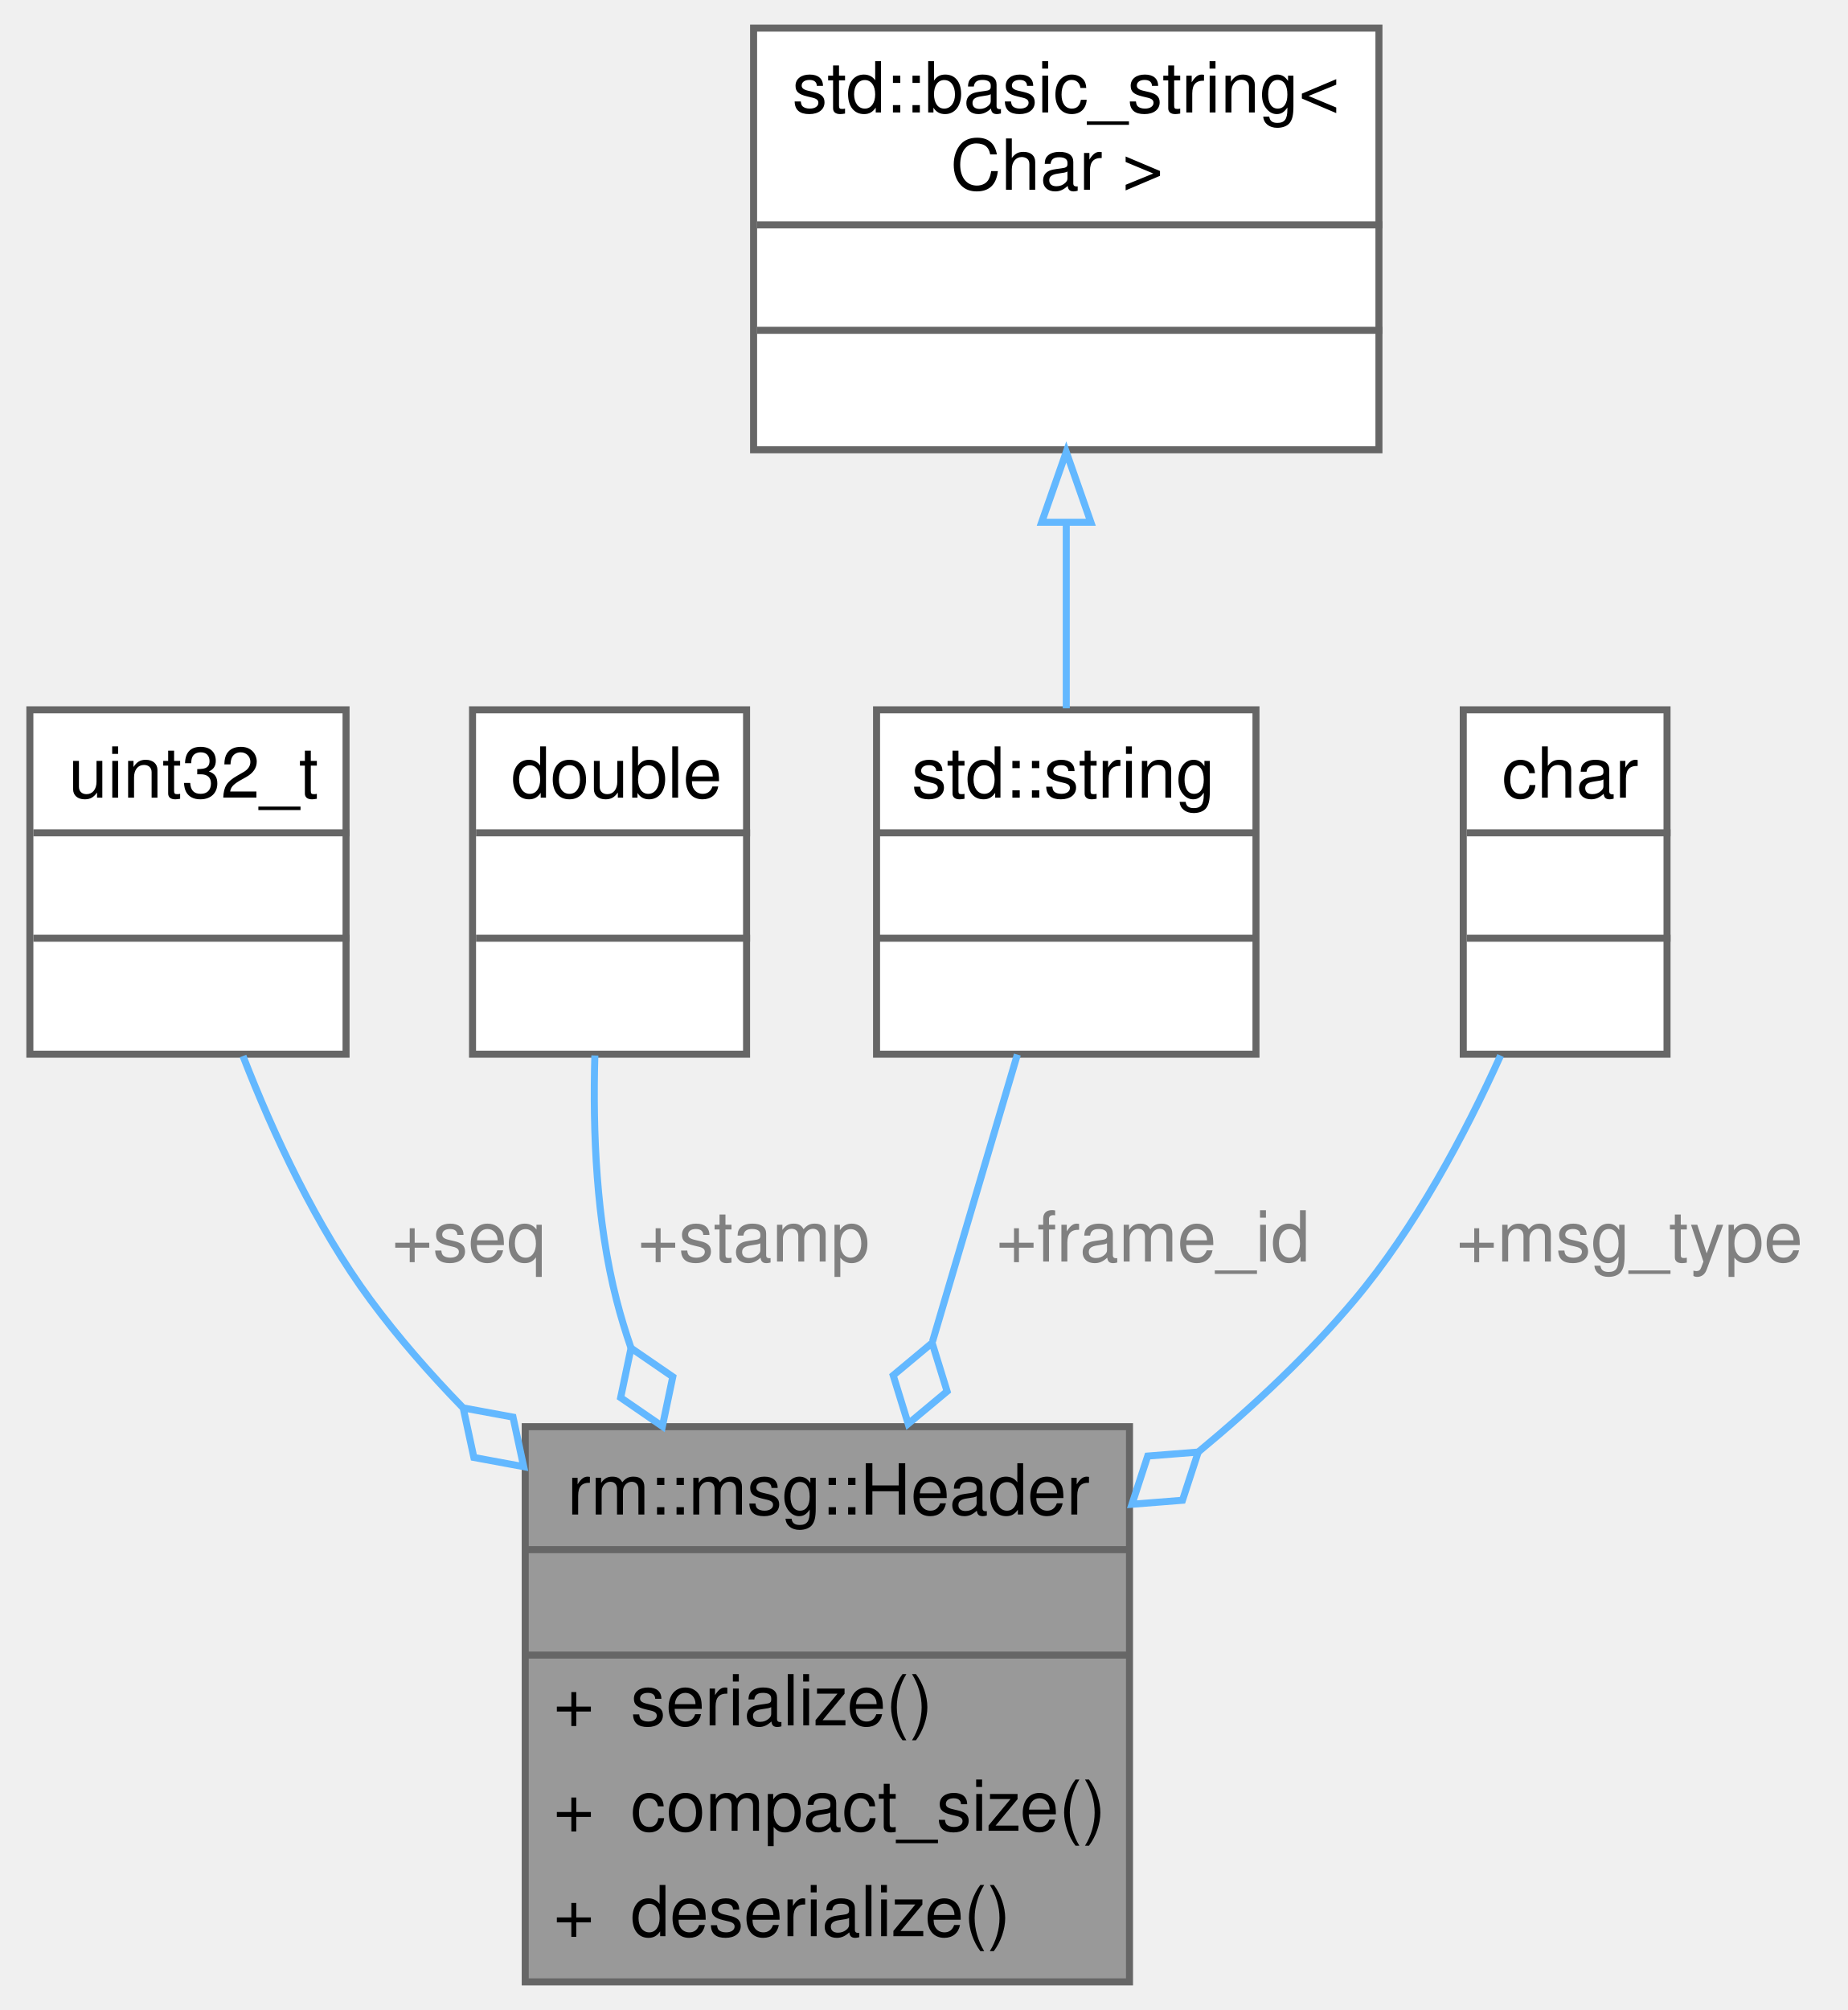
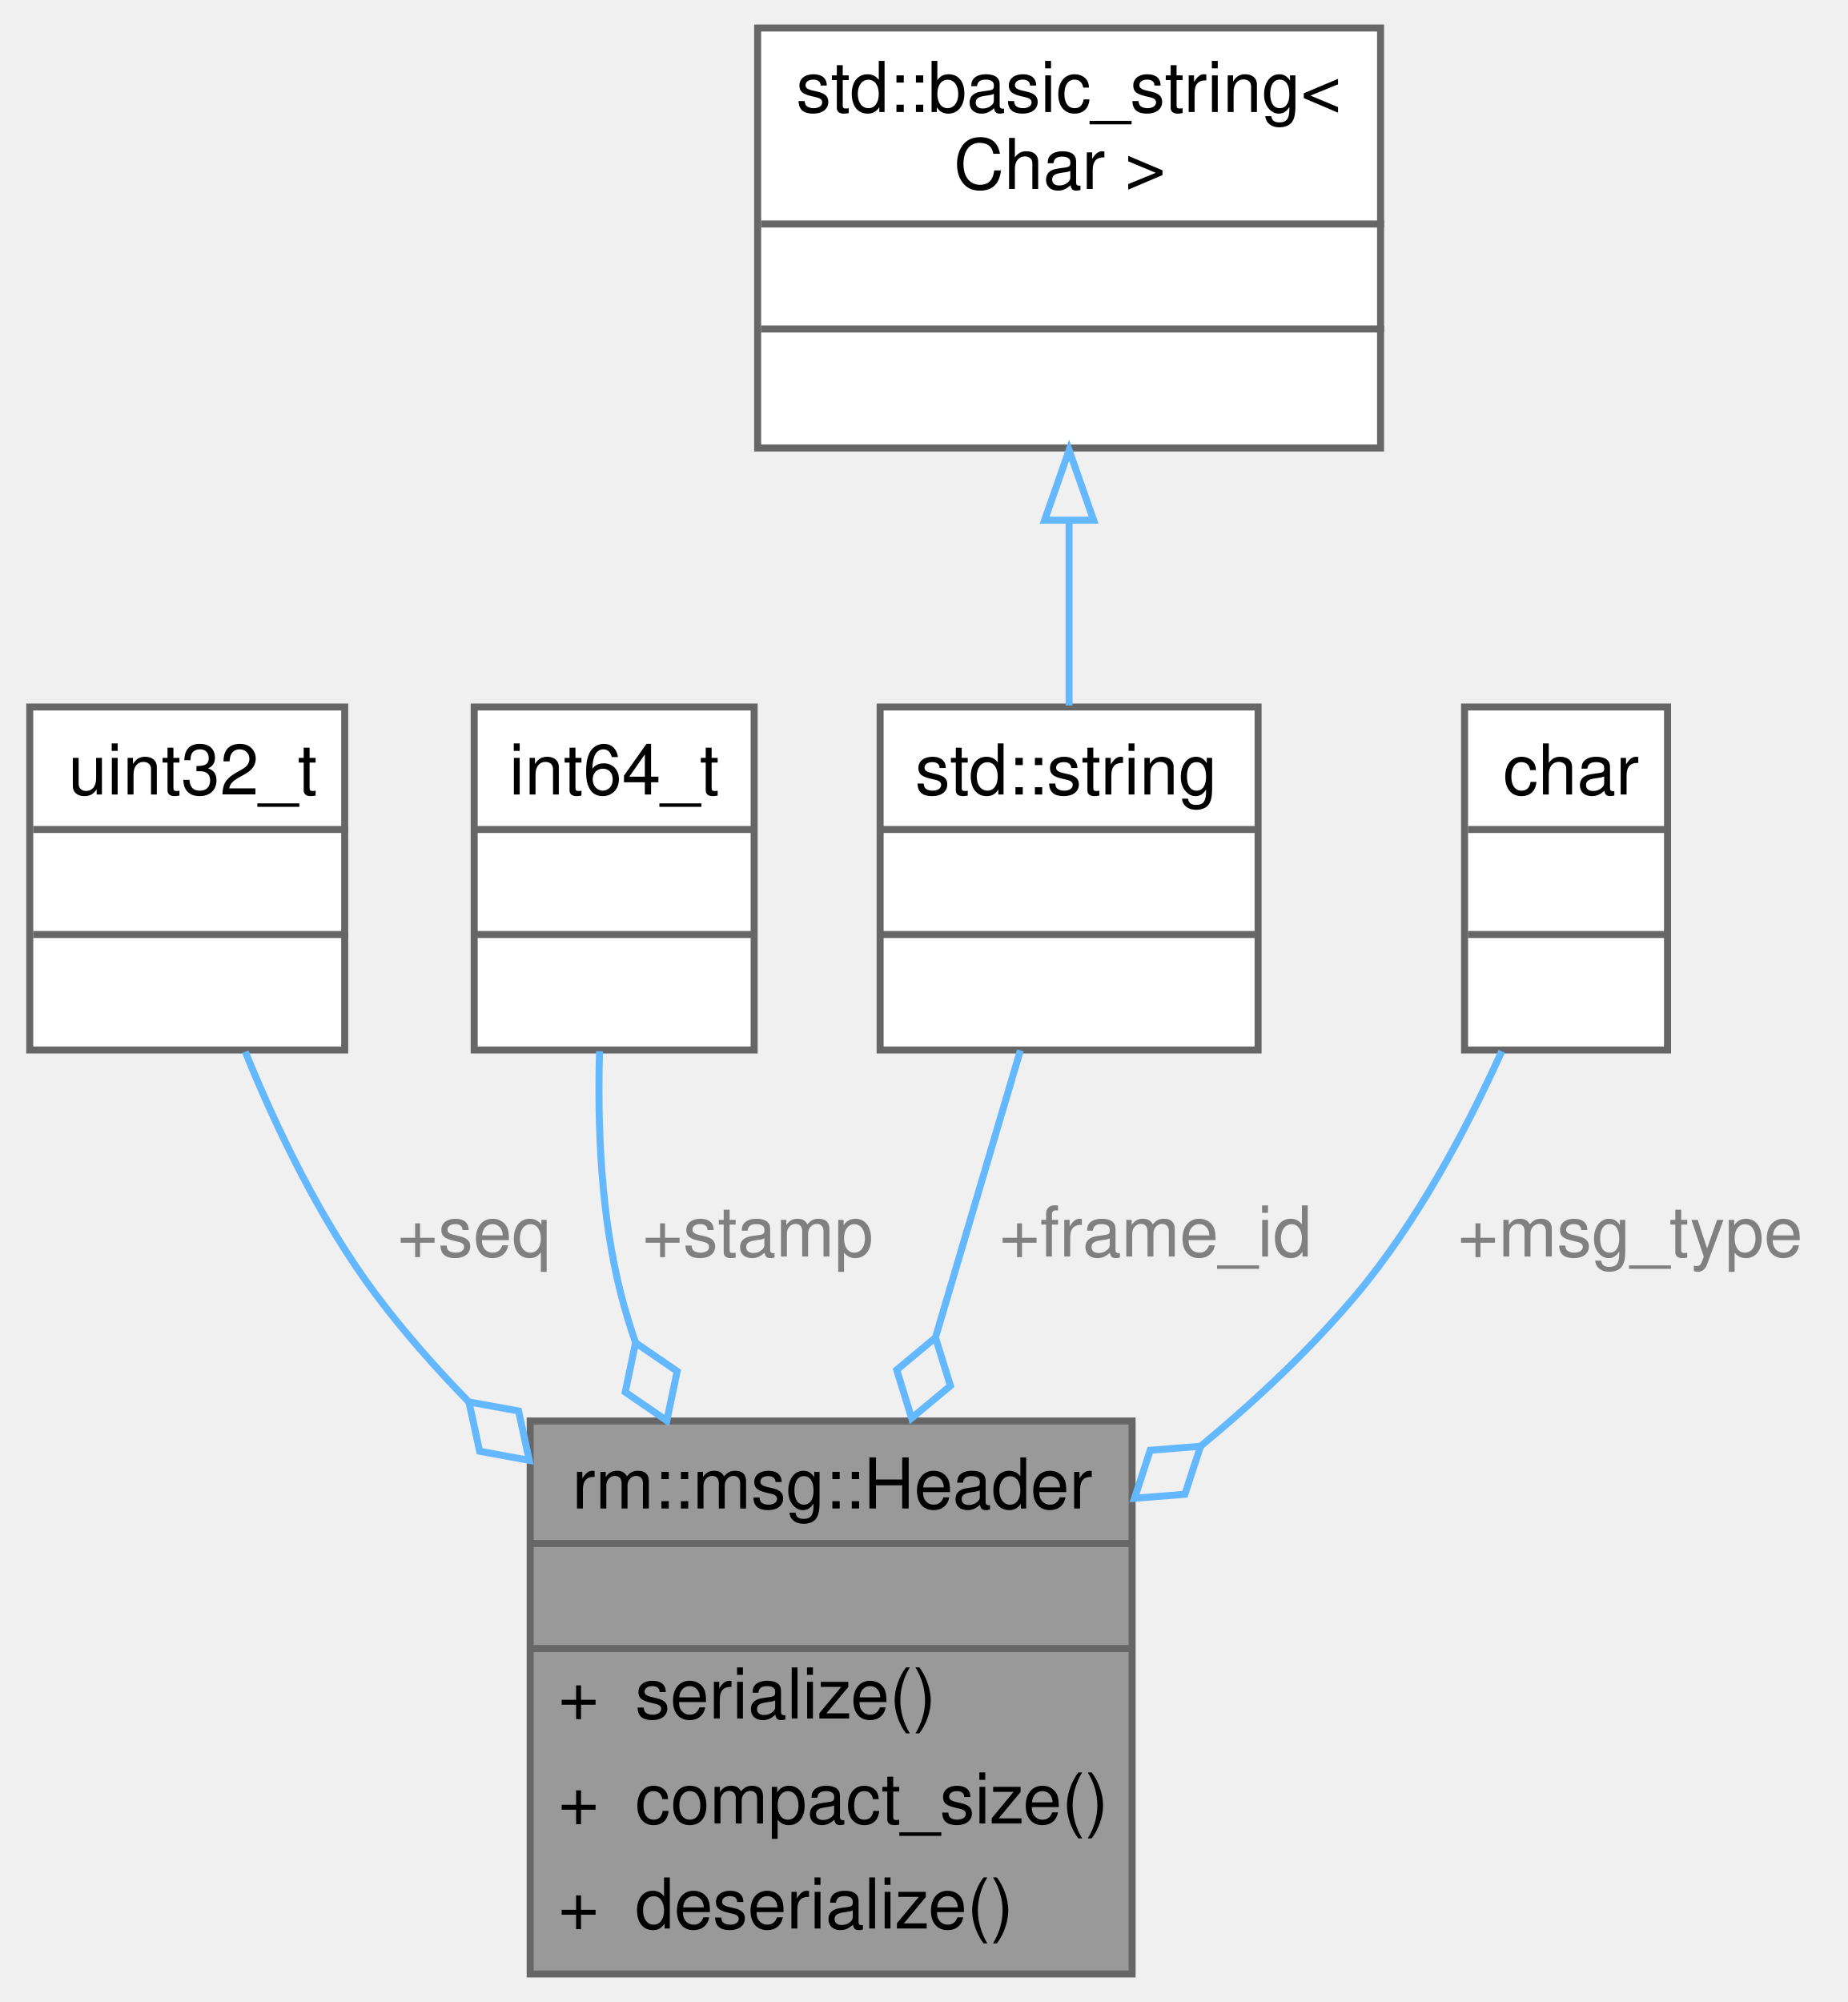
- <svg xmlns="http://www.w3.org/2000/svg" xmlns:xlink="http://www.w3.org/1999/xlink" width="263pt" height="286pt" viewBox="0.00 0.00 262.50 286.00">
+ <svg xmlns="http://www.w3.org/2000/svg" xmlns:xlink="http://www.w3.org/1999/xlink" width="264pt" height="286pt" viewBox="0.00 0.00 263.50 286.00">
  <g id="graph0" class="graph" transform="scale(1 1) rotate(0) translate(4 282)">
    <g id="Node000001" class="node">
      <g id="a_Node000001">
        <a xlink:title="Header 消息类型：std/Header">
-           <polygon fill="#999999" stroke="transparent" points="156.5,-79 70.5,-79 70.5,0 156.5,0 156.5,-79" />
-           <text text-anchor="start" x="76.5" y="-66.5" font-family="Helvetica,sans-Serif" font-size="10.00">rm::msg::Header</text>
-           <text text-anchor="start" x="111.5" y="-51.5" font-family="Helvetica,sans-Serif" font-size="10.00"> </text>
-           <text text-anchor="start" x="74.5" y="-36.5" font-family="Helvetica,sans-Serif" font-size="10.00">+</text>
-           <text text-anchor="start" x="85.5" y="-36.5" font-family="Helvetica,sans-Serif" font-size="10.00">serialize()</text>
-           <text text-anchor="start" x="74.5" y="-21.5" font-family="Helvetica,sans-Serif" font-size="10.00">+</text>
-           <text text-anchor="start" x="85.5" y="-21.5" font-family="Helvetica,sans-Serif" font-size="10.00">compact_size()</text>
-           <text text-anchor="start" x="74.5" y="-6.5" font-family="Helvetica,sans-Serif" font-size="10.00">+</text>
-           <text text-anchor="start" x="85.5" y="-6.5" font-family="Helvetica,sans-Serif" font-size="10.00">deserialize()</text>
-           <polygon fill="#666666" stroke="#666666" points="70.5,-61.5 70.5,-61.5 156.5,-61.5 156.5,-61.5 70.5,-61.5" />
-           <polygon fill="#666666" stroke="#666666" points="70.5,-46.5 70.5,-46.5 156.5,-46.5 156.5,-46.5 70.5,-46.5" />
-           <polygon fill="none" stroke="#666666" points="70.5,0 70.5,-79 156.5,-79 156.5,0 70.5,0" />
+           <polygon fill="#999999" stroke="transparent" points="157.5,-79 71.5,-79 71.5,0 157.5,0 157.5,-79" />
+           <text text-anchor="start" x="77.5" y="-66.5" font-family="Helvetica,sans-Serif" font-size="10.00">rm::msg::Header</text>
+           <text text-anchor="start" x="112.5" y="-51.5" font-family="Helvetica,sans-Serif" font-size="10.00"> </text>
+           <text text-anchor="start" x="75.5" y="-36.5" font-family="Helvetica,sans-Serif" font-size="10.00">+</text>
+           <text text-anchor="start" x="86.5" y="-36.5" font-family="Helvetica,sans-Serif" font-size="10.00">serialize()</text>
+           <text text-anchor="start" x="75.5" y="-21.5" font-family="Helvetica,sans-Serif" font-size="10.00">+</text>
+           <text text-anchor="start" x="86.5" y="-21.5" font-family="Helvetica,sans-Serif" font-size="10.00">compact_size()</text>
+           <text text-anchor="start" x="75.5" y="-6.5" font-family="Helvetica,sans-Serif" font-size="10.00">+</text>
+           <text text-anchor="start" x="86.5" y="-6.5" font-family="Helvetica,sans-Serif" font-size="10.00">deserialize()</text>
+           <polygon fill="#666666" stroke="#666666" points="71.5,-61.5 71.5,-61.5 157.5,-61.5 157.5,-61.5 71.5,-61.5" />
+           <polygon fill="#666666" stroke="#666666" points="71.5,-46.5 71.5,-46.5 157.5,-46.5 157.5,-46.5 71.5,-46.5" />
+           <polygon fill="none" stroke="#666666" points="71.5,0 71.5,-79 157.5,-79 157.5,0 71.5,0" />
        </a>
      </g>
    </g>
    <g id="Node000002" class="node">
      <g id="a_Node000002">
        <a xlink:title=" ">
          <polygon fill="white" stroke="transparent" points="45,-181 0,-181 0,-132 45,-132 45,-181" />
          <text text-anchor="start" x="5.5" y="-168.5" font-family="Helvetica,sans-Serif" font-size="10.00">uint32_t</text>
          <text text-anchor="start" x="21" y="-153.5" font-family="Helvetica,sans-Serif" font-size="10.00"> </text>
          <text text-anchor="start" x="21" y="-138.5" font-family="Helvetica,sans-Serif" font-size="10.00"> </text>
          <polygon fill="#666666" stroke="#666666" points="0.5,-163.5 0.5,-163.5 45.5,-163.5 45.5,-163.5 0.5,-163.5" />
          <polygon fill="#666666" stroke="#666666" points="0.5,-148.5 0.5,-148.5 45.5,-148.5 45.5,-148.5 0.5,-148.5" />
          <polygon fill="none" stroke="#666666" points="0,-132 0,-181 45,-181 45,-132 0,-132" />
        </a>
      </g>
    </g>
    <g id="edge1_Node000001_Node000002" class="edge">
      <g id="a_edge1_Node000001_Node000002">
        <a xlink:title=" ">
-           <path fill="none" stroke="#63b8ff" d="M30.33,-131.74C34.67,-120.57 40.77,-107.46 48.5,-97 52.39,-91.74 56.85,-86.63 61.57,-81.77" />
-           <polygon fill="none" stroke="#63b8ff" points="61.67,-81.67 63.19,-74.62 70.28,-73.31 68.76,-80.36 61.67,-81.67" />
+           <path fill="none" stroke="#63b8ff" d="M30.79,-131.75C35.33,-120.59 41.64,-107.47 49.5,-97 53.43,-91.77 57.91,-86.67 62.64,-81.82" />
+           <polygon fill="none" stroke="#63b8ff" points="62.75,-81.72 64.28,-74.68 71.37,-73.38 69.84,-80.43 62.75,-81.72" />
        </a>
      </g>
-       <text text-anchor="start" x="51.5" y="-102.5" font-family="Helvetica,sans-Serif" font-size="10.00" fill="grey">+seq</text>
+       <text text-anchor="start" x="52.5" y="-102.5" font-family="Helvetica,sans-Serif" font-size="10.00" fill="grey">+seq</text>
    </g>
    <g id="Node000003" class="node">
      <g id="a_Node000003">
        <a xlink:title=" ">
-           <polygon fill="white" stroke="transparent" points="102,-181 63,-181 63,-132 102,-132 102,-181" />
-           <text text-anchor="start" x="68.5" y="-168.5" font-family="Helvetica,sans-Serif" font-size="10.00">double</text>
-           <text text-anchor="start" x="81" y="-153.5" font-family="Helvetica,sans-Serif" font-size="10.00"> </text>
-           <text text-anchor="start" x="81" y="-138.5" font-family="Helvetica,sans-Serif" font-size="10.00"> </text>
-           <polygon fill="#666666" stroke="#666666" points="63.5,-163.5 63.5,-163.5 102.5,-163.5 102.5,-163.5 63.5,-163.5" />
-           <polygon fill="#666666" stroke="#666666" points="63.5,-148.5 63.5,-148.5 102.5,-148.5 102.5,-148.5 63.5,-148.5" />
-           <polygon fill="none" stroke="#666666" points="63,-132 63,-181 102,-181 102,-132 63,-132" />
+           <polygon fill="white" stroke="transparent" points="103.5,-181 63.5,-181 63.5,-132 103.5,-132 103.5,-181" />
+           <text text-anchor="start" x="68.5" y="-168.5" font-family="Helvetica,sans-Serif" font-size="10.00">int64_t</text>
+           <text text-anchor="start" x="81.5" y="-153.5" font-family="Helvetica,sans-Serif" font-size="10.00"> </text>
+           <text text-anchor="start" x="81.5" y="-138.5" font-family="Helvetica,sans-Serif" font-size="10.00"> </text>
+           <polygon fill="#666666" stroke="#666666" points="63.5,-163.5 63.5,-163.5 103.5,-163.5 103.5,-163.5 63.5,-163.5" />
+           <polygon fill="#666666" stroke="#666666" points="63.5,-148.5 63.5,-148.5 103.5,-148.5 103.5,-148.5 63.5,-148.5" />
+           <polygon fill="none" stroke="#666666" points="63.5,-132 63.5,-181 103.5,-181 103.5,-132 63.5,-132" />
        </a>
      </g>
    </g>
    <g id="edge2_Node000001_Node000003" class="edge">
      <g id="a_edge2_Node000001_Node000003">
        <a xlink:title=" ">
-           <path fill="none" stroke="#63b8ff" d="M80.41,-131.82C80.09,-121.04 80.61,-108.21 83.5,-97 84.08,-94.74 84.77,-92.47 85.55,-90.21" />
-           <polygon fill="none" stroke="#63b8ff" points="85.56,-90.18 84.08,-83.13 90.02,-79.05 91.5,-86.1 85.56,-90.18" />
+           <path fill="none" stroke="#63b8ff" d="M81.41,-131.82C81.09,-121.04 81.61,-108.21 84.5,-97 85.08,-94.74 85.77,-92.47 86.55,-90.21" />
+           <polygon fill="none" stroke="#63b8ff" points="86.56,-90.18 85.08,-83.13 91.02,-79.05 92.5,-86.1 86.56,-90.18" />
        </a>
      </g>
-       <text text-anchor="start" x="86.5" y="-102.5" font-family="Helvetica,sans-Serif" font-size="10.00" fill="grey">+stamp</text>
+       <text text-anchor="start" x="87.5" y="-102.5" font-family="Helvetica,sans-Serif" font-size="10.00" fill="grey">+stamp</text>
    </g>
    <g id="Node000004" class="node">
      <g id="a_Node000004">
        <a xlink:title=" ">
-           <polygon fill="white" stroke="transparent" points="174.5,-181 120.5,-181 120.5,-132 174.5,-132 174.5,-181" />
-           <text text-anchor="start" x="125.5" y="-168.5" font-family="Helvetica,sans-Serif" font-size="10.00">std::string</text>
-           <text text-anchor="start" x="145.5" y="-153.5" font-family="Helvetica,sans-Serif" font-size="10.00"> </text>
-           <text text-anchor="start" x="145.5" y="-138.5" font-family="Helvetica,sans-Serif" font-size="10.00"> </text>
-           <polygon fill="#666666" stroke="#666666" points="120.5,-163.5 120.5,-163.5 174.5,-163.5 174.5,-163.5 120.5,-163.5" />
-           <polygon fill="#666666" stroke="#666666" points="120.5,-148.5 120.5,-148.5 174.5,-148.5 174.5,-148.5 120.5,-148.5" />
-           <polygon fill="none" stroke="#666666" points="120.5,-132 120.5,-181 174.5,-181 174.5,-132 120.5,-132" />
+           <polygon fill="white" stroke="transparent" points="175.5,-181 121.5,-181 121.5,-132 175.5,-132 175.5,-181" />
+           <text text-anchor="start" x="126.5" y="-168.5" font-family="Helvetica,sans-Serif" font-size="10.00">std::string</text>
+           <text text-anchor="start" x="146.5" y="-153.5" font-family="Helvetica,sans-Serif" font-size="10.00"> </text>
+           <text text-anchor="start" x="146.5" y="-138.5" font-family="Helvetica,sans-Serif" font-size="10.00"> </text>
+           <polygon fill="#666666" stroke="#666666" points="121.5,-163.5 121.5,-163.5 175.5,-163.5 175.5,-163.5 121.5,-163.5" />
+           <polygon fill="#666666" stroke="#666666" points="121.5,-148.5 121.5,-148.5 175.5,-148.5 175.5,-148.5 121.5,-148.5" />
+           <polygon fill="none" stroke="#666666" points="121.5,-132 121.5,-181 175.5,-181 175.5,-132 121.5,-132" />
        </a>
      </g>
    </g>
    <g id="edge3_Node000001_Node000004" class="edge">
      <g id="a_edge3_Node000001_Node000004">
        <a xlink:title=" ">
-           <path fill="none" stroke="#63b8ff" d="M140.54,-131.95C137.05,-120.14 132.68,-105.36 128.47,-91.14" />
-           <polygon fill="none" stroke="#63b8ff" points="128.41,-90.92 122.87,-86.3 125,-79.41 130.54,-84.03 128.41,-90.92" />
+           <path fill="none" stroke="#63b8ff" d="M141.54,-131.95C138.05,-120.14 133.68,-105.36 129.47,-91.14" />
+           <polygon fill="none" stroke="#63b8ff" points="129.41,-90.92 123.87,-86.3 126,-79.41 131.54,-84.03 129.41,-90.92" />
        </a>
      </g>
-       <text text-anchor="start" x="137.5" y="-102.5" font-family="Helvetica,sans-Serif" font-size="10.00" fill="grey">+frame_id</text>
+       <text text-anchor="start" x="138.5" y="-102.5" font-family="Helvetica,sans-Serif" font-size="10.00" fill="grey">+frame_id</text>
    </g>
    <g id="Node000005" class="node">
      <g id="a_Node000005">
        <a xlink:title=" ">
-           <polygon fill="white" stroke="transparent" points="192,-278 103,-278 103,-218 192,-218 192,-278" />
-           <text text-anchor="start" x="108.5" y="-266" font-family="Helvetica,sans-Serif" font-size="10.00">std::basic_string&lt;</text>
-           <text text-anchor="start" x="131" y="-255" font-family="Helvetica,sans-Serif" font-size="10.00"> Char &gt;</text>
-           <text text-anchor="start" x="146" y="-240" font-family="Helvetica,sans-Serif" font-size="10.00"> </text>
-           <text text-anchor="start" x="146" y="-225" font-family="Helvetica,sans-Serif" font-size="10.00"> </text>
-           <polygon fill="#666666" stroke="#666666" points="103.5,-250 103.5,-250 192.5,-250 192.5,-250 103.5,-250" />
-           <polygon fill="#666666" stroke="#666666" points="103.5,-235 103.5,-235 192.5,-235 192.5,-235 103.5,-235" />
-           <polygon fill="none" stroke="#666666" points="103,-218 103,-278 192,-278 192,-218 103,-218" />
+           <polygon fill="white" stroke="transparent" points="193,-278 104,-278 104,-218 193,-218 193,-278" />
+           <text text-anchor="start" x="109.5" y="-266" font-family="Helvetica,sans-Serif" font-size="10.00">std::basic_string&lt;</text>
+           <text text-anchor="start" x="132" y="-255" font-family="Helvetica,sans-Serif" font-size="10.00"> Char &gt;</text>
+           <text text-anchor="start" x="147" y="-240" font-family="Helvetica,sans-Serif" font-size="10.00"> </text>
+           <text text-anchor="start" x="147" y="-225" font-family="Helvetica,sans-Serif" font-size="10.00"> </text>
+           <polygon fill="#666666" stroke="#666666" points="104.5,-250 104.5,-250 193.5,-250 193.5,-250 104.5,-250" />
+           <polygon fill="#666666" stroke="#666666" points="104.5,-235 104.5,-235 193.5,-235 193.5,-235 104.5,-235" />
+           <polygon fill="none" stroke="#666666" points="104,-218 104,-278 193,-278 193,-218 104,-218" />
        </a>
      </g>
    </g>
    <g id="edge4_Node000004_Node000005" class="edge">
      <g id="a_edge4_Node000004_Node000005">
        <a xlink:title=" ">
-           <path fill="none" stroke="#63b8ff" d="M147.5,-207.41C147.5,-198.47 147.5,-189.25 147.5,-181.21" />
-           <polygon fill="none" stroke="#63b8ff" points="144,-207.69 147.5,-217.69 151,-207.69 144,-207.69" />
+           <path fill="none" stroke="#63b8ff" d="M148.5,-207.41C148.5,-198.47 148.5,-189.25 148.5,-181.21" />
+           <polygon fill="none" stroke="#63b8ff" points="145,-207.69 148.5,-217.69 152,-207.69 145,-207.69" />
        </a>
      </g>
    </g>
    <g id="Node000006" class="node">
      <g id="a_Node000006">
        <a xlink:title=" ">
-           <polygon fill="white" stroke="transparent" points="233,-181 204,-181 204,-132 233,-132 233,-181" />
-           <text text-anchor="start" x="209.5" y="-168.5" font-family="Helvetica,sans-Serif" font-size="10.00">char</text>
-           <text text-anchor="start" x="217" y="-153.5" font-family="Helvetica,sans-Serif" font-size="10.00"> </text>
-           <text text-anchor="start" x="217" y="-138.5" font-family="Helvetica,sans-Serif" font-size="10.00"> </text>
-           <polygon fill="#666666" stroke="#666666" points="204.5,-163.5 204.5,-163.5 233.5,-163.5 233.5,-163.5 204.5,-163.5" />
-           <polygon fill="#666666" stroke="#666666" points="204.5,-148.5 204.5,-148.5 233.5,-148.5 233.5,-148.5 204.5,-148.5" />
-           <polygon fill="none" stroke="#666666" points="204,-132 204,-181 233,-181 233,-132 204,-132" />
+           <polygon fill="white" stroke="transparent" points="234,-181 205,-181 205,-132 234,-132 234,-181" />
+           <text text-anchor="start" x="210.5" y="-168.5" font-family="Helvetica,sans-Serif" font-size="10.00">char</text>
+           <text text-anchor="start" x="218" y="-153.5" font-family="Helvetica,sans-Serif" font-size="10.00"> </text>
+           <text text-anchor="start" x="218" y="-138.5" font-family="Helvetica,sans-Serif" font-size="10.00"> </text>
+           <polygon fill="#666666" stroke="#666666" points="205.5,-163.5 205.5,-163.5 234.5,-163.5 234.5,-163.5 205.5,-163.5" />
+           <polygon fill="#666666" stroke="#666666" points="205.5,-148.5 205.5,-148.5 234.5,-148.5 234.5,-148.5 205.5,-148.5" />
+           <polygon fill="none" stroke="#666666" points="205,-132 205,-181 234,-181 234,-132 205,-132" />
        </a>
      </g>
    </g>
    <g id="edge5_Node000001_Node000006" class="edge">
      <g id="a_edge5_Node000001_Node000006">
        <a xlink:title=" ">
-           <path fill="none" stroke="#63b8ff" d="M209.31,-131.81C204.22,-120.54 197.17,-107.31 188.5,-97 182.01,-89.29 174.28,-82.01 166.29,-75.4" />
-           <polygon fill="none" stroke="#63b8ff" points="166.28,-75.39 159.09,-74.82 156.85,-67.96 164.04,-68.53 166.28,-75.39" />
+           <path fill="none" stroke="#63b8ff" d="M210.31,-131.81C205.22,-120.54 198.17,-107.31 189.5,-97 183.01,-89.29 175.28,-82.01 167.29,-75.4" />
+           <polygon fill="none" stroke="#63b8ff" points="167.28,-75.39 160.09,-74.82 157.85,-67.96 165.04,-68.53 167.28,-75.39" />
        </a>
      </g>
-       <text text-anchor="start" x="203" y="-102.5" font-family="Helvetica,sans-Serif" font-size="10.00" fill="grey">+msg_type</text>
+       <text text-anchor="start" x="204" y="-102.5" font-family="Helvetica,sans-Serif" font-size="10.00" fill="grey">+msg_type</text>
    </g>
  </g>
</svg>
